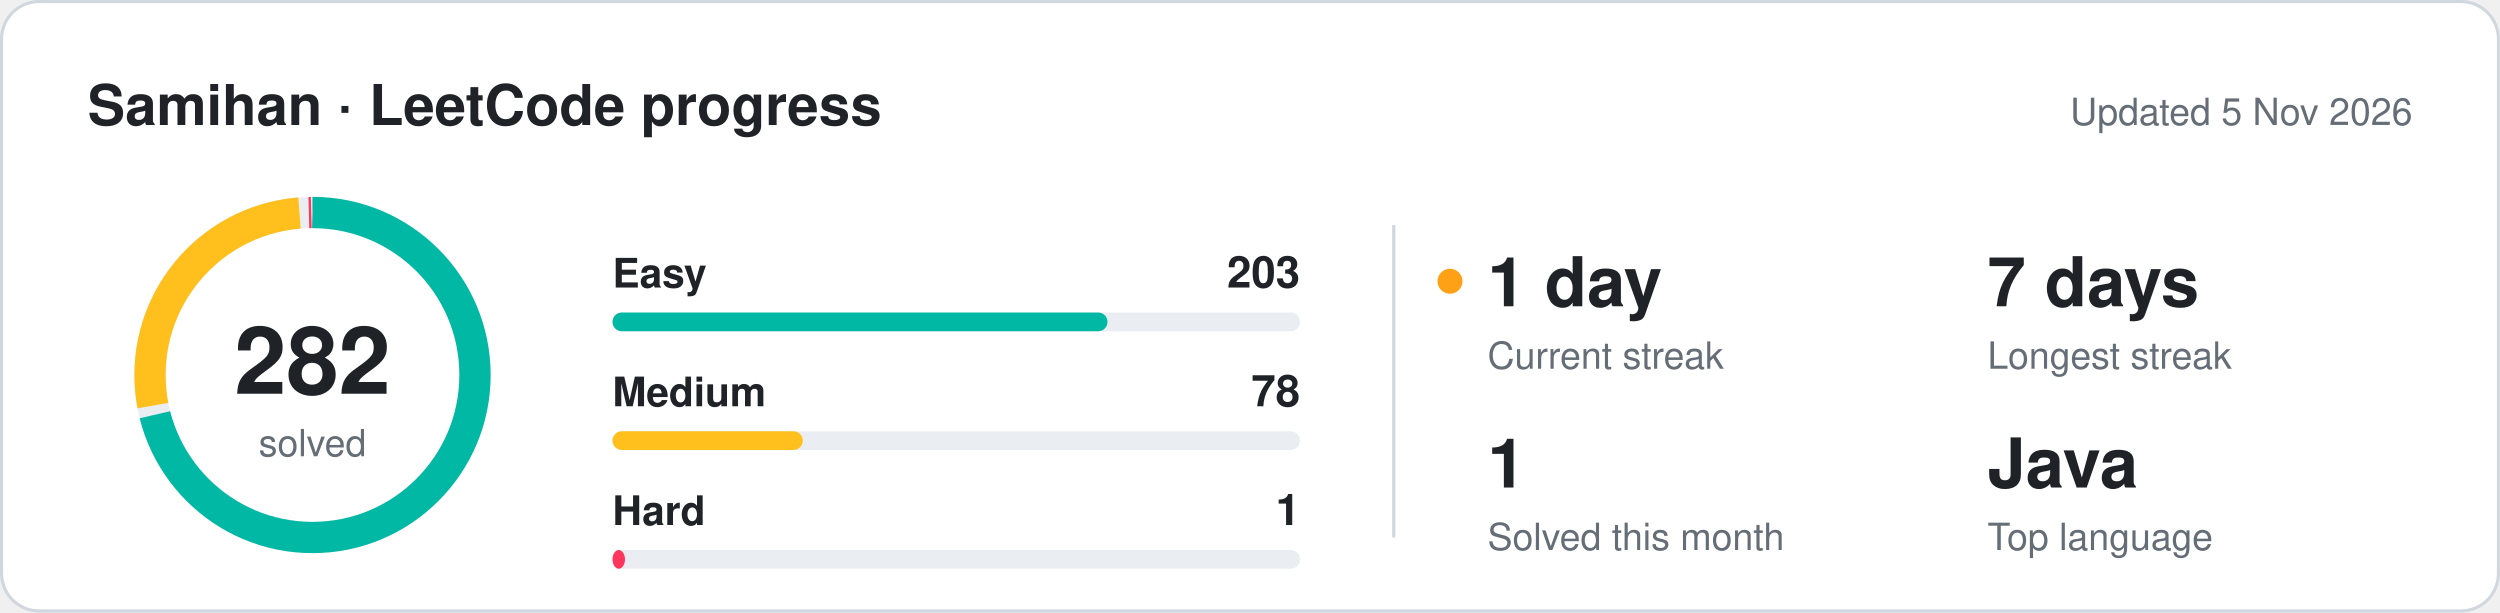
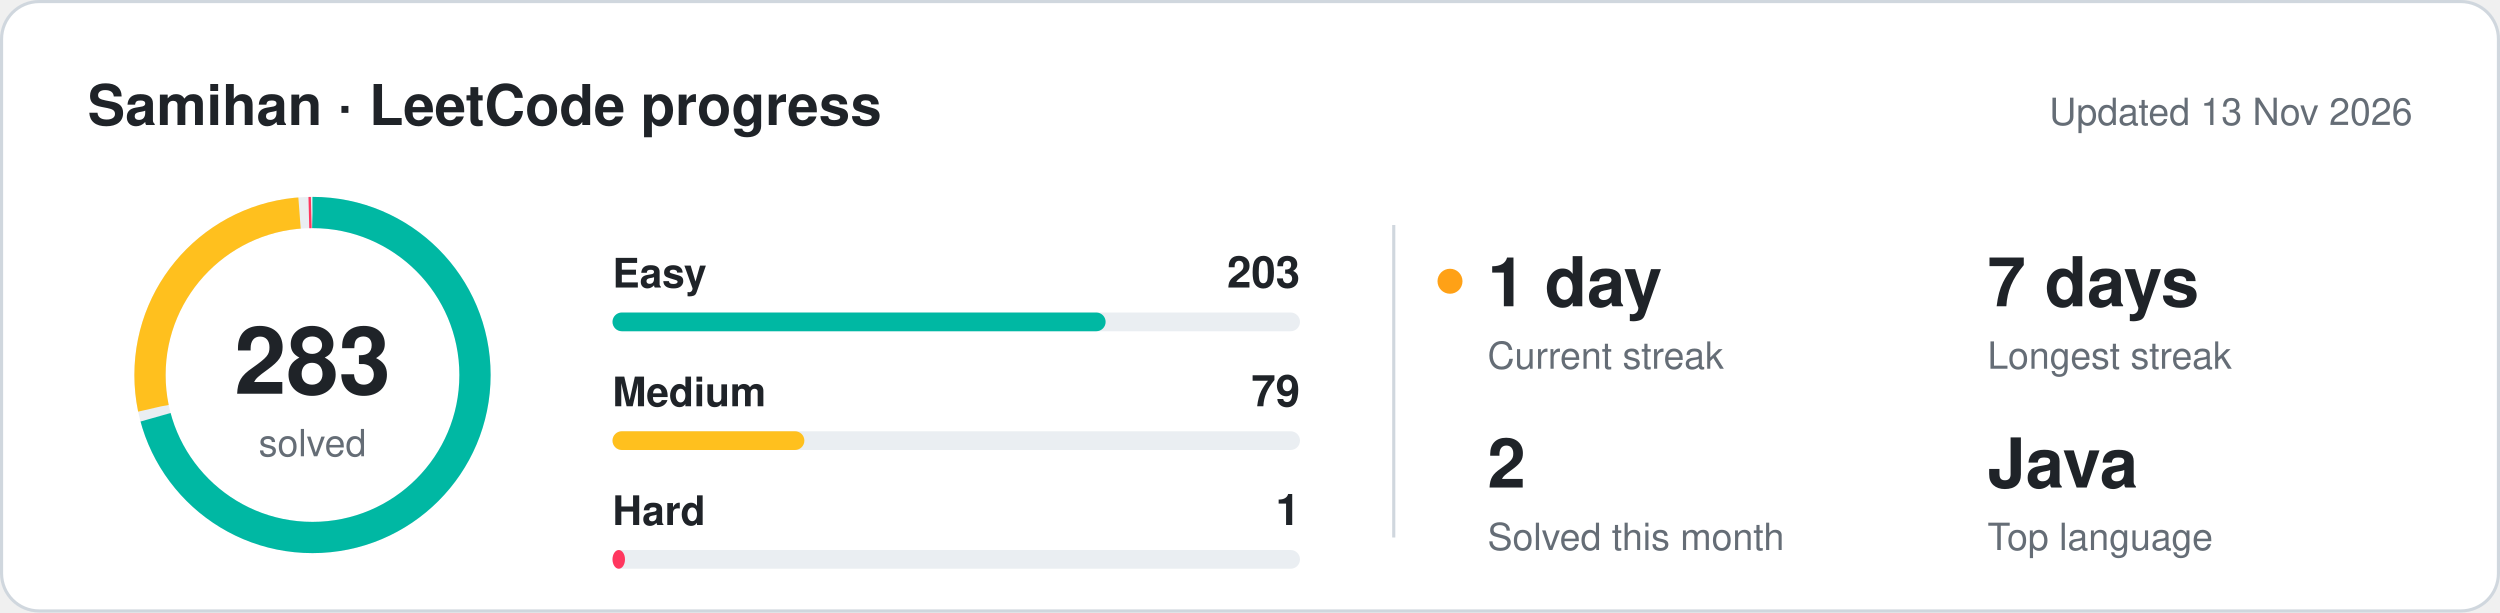
<svg xmlns="http://www.w3.org/2000/svg" width="800" height="196" viewBox="0 0 800 196" font-family="-apple-system,BlinkMacSystemFont,'Segoe UI',Helvetica,Arial,sans-serif" role="img" aria-labelledby="t">
  <style>
.bg{fill:#ffffff;stroke:#d0d7de}.title{fill:#1f2328;font-size:18px;font-weight:600}.muted{fill:#656d76;font-size:12px}
.label{fill:#1f2328;font-size:13px;font-weight:600}.value{fill:#1f2328;font-size:22px;font-weight:700}.value-sm{fill:#1f2328;font-size:14px;font-weight:700}
.total{fill:#1f2328;font-size:30px;font-weight:700}.track{fill:#eaeef2}.ring-track{stroke:#eaeef2}.divider{stroke:#d0d7de}.grid{stroke:#d0d7de;fill:none}
@media (prefers-color-scheme: dark){.bg{fill:#0d1117;stroke:#30363d}.title,.label,.value,.value-sm,.total{fill:#e6edf3}.muted{fill:#8b949e}.track{fill:#21262d}.ring-track{stroke:#21262d}.divider{stroke:#30363d}.grid{stroke:#30363d}}
@keyframes ls-fade{from{opacity:0;transform:translateY(6px)}to{opacity:1;transform:none}}
@keyframes ls-grow{from{transform:scaleX(0)}to{transform:scaleX(1)}}
@keyframes ls-pop{from{opacity:0;transform:scale(.2)}to{opacity:1;transform:scale(1)}}
@keyframes ls-pulse{0%,100%{opacity:1}50%{opacity:.3}}
.fade{animation:ls-fade .6s ease-out both}
.grow{transform-box:fill-box;transform-origin:left center;animation:ls-grow .9s cubic-bezier(.2,.7,.3,1) both}
.pulse{animation:ls-pulse 1.8s ease-in-out infinite}
.d1{animation-delay:0.12s}
.d2{animation-delay:0.24s}
.d3{animation-delay:0.36s}
.d4{animation-delay:0.48s}
.d5{animation-delay:0.60s}
.d6{animation-delay:0.72s}
.d7{animation-delay:0.84s}
.d8{animation-delay:0.96s}
@media (prefers-reduced-motion: reduce){*{animation:none!important}}
@keyframes ls-ring{from{stroke-dashoffset:326.73}to{stroke-dashoffset:0}}.reveal{animation:ls-ring 1.3s cubic-bezier(.2,.7,.3,1) both}
</style>
  <defs>
    <mask id="ring-mask">
      <circle cx="100" cy="120" r="52" fill="none" stroke="#fff" stroke-width="16" stroke-dasharray="326.73 326.73" transform="rotate(-90 100 120)" class="reveal" />
    </mask>
  </defs>
  <rect x="0.5" y="0.5" width="799" height="195" rx="12" class="bg" />
  <g class="fade">
    <text x="28" y="40" class="title">Samihan · LeetCode progress</text>
-     <text x="772" y="40" class="muted" text-anchor="end">Updated 5 Nov 2026</text>
+     <text x="772" y="40" class="muted" text-anchor="end">Updated 13 Nov 2026</text>
  </g>
  <circle cx="100" cy="120" r="52" fill="none" stroke-width="10" class="ring-track" />
  <g mask="url(#ring-mask)">
-     <circle cx="100" cy="120" r="52" fill="none" stroke="#00b8a3" stroke-width="10" stroke-dasharray="232.20 94.53" stroke-dashoffset="0.00" transform="rotate(-90 100 120)" />
-     <circle cx="100" cy="120" r="52" fill="none" stroke="#ffc01e" stroke-width="10" stroke-dasharray="87.37 239.35" stroke-dashoffset="-235.20" transform="rotate(-90 100 120)" />
-     <circle cx="100" cy="120" r="52" fill="none" stroke="#ff375f" stroke-width="10" stroke-dasharray="0.77 325.95" stroke-dashoffset="-325.57" transform="rotate(-90 100 120)" />
+     <circle cx="100" cy="120" r="52" fill="none" stroke="#00b8a3" stroke-width="10" stroke-dasharray="231.37 95.36" stroke-dashoffset="0.00" transform="rotate(-90 100 120)" />
+     <circle cx="100" cy="120" r="52" fill="none" stroke="#ffc01e" stroke-width="10" stroke-dasharray="88.21 238.52" stroke-dashoffset="-234.37" transform="rotate(-90 100 120)" />
+     <circle cx="100" cy="120" r="52" fill="none" stroke="#ff375f" stroke-width="10" stroke-dasharray="0.77 325.96" stroke-dashoffset="-325.57" transform="rotate(-90 100 120)" />
  </g>
  <g class="fade d2">
-     <text x="100" y="126" class="total" text-anchor="middle">282</text>
+     <text x="100" y="126" class="total" text-anchor="middle">283</text>
    <text x="100" y="146" class="muted" text-anchor="middle">solved</text>
  </g>
  <g class="fade d1">
    <text x="196" y="92" class="label" fill="#00b8a3">Easy</text>
    <text x="416" y="92" class="value-sm" text-anchor="end">203</text>
  </g>
  <rect x="196" y="100" width="220" height="6" rx="3" class="track" />
-   <rect x="196" y="100" width="158.4" height="6" rx="3" fill="#00b8a3" class="grow d1" />
+   <rect x="196" y="100" width="157.8" height="6" rx="3" fill="#00b8a3" class="grow d1" />
  <g class="fade d2">
    <text x="196" y="130" class="label" fill="#ffc01e">Medium</text>
-     <text x="416" y="130" class="value-sm" text-anchor="end">78</text>
+     <text x="416" y="130" class="value-sm" text-anchor="end">79</text>
  </g>
  <rect x="196" y="138" width="220" height="6" rx="3" class="track" />
-   <rect x="196" y="138" width="60.9" height="6" rx="3" fill="#ffc01e" class="grow d2" />
+   <rect x="196" y="138" width="61.4" height="6" rx="3" fill="#ffc01e" class="grow d2" />
  <g class="fade d3">
    <text x="196" y="168" class="label" fill="#ff375f">Hard</text>
    <text x="416" y="168" class="value-sm" text-anchor="end">1</text>
  </g>
  <rect x="196" y="176" width="220" height="6" rx="3" class="track" />
  <rect x="196" y="176" width="4.0" height="6" rx="3" fill="#ff375f" class="grow d3" />
  <line x1="446" y1="72" x2="446" y2="172" class="divider" />
  <g class="fade d3">
    <text x="476" y="98" class="value">1 day</text>
    <text x="476" y="118" class="muted">Current streak</text>
    <circle cx="464" cy="90" r="4" fill="#ffa116" class="pulse" />
  </g>
  <g class="fade d4">
    <text x="636" y="98" class="value">7 days</text>
    <text x="636" y="118" class="muted">Longest streak</text>
  </g>
  <g class="fade d5">
-     <text x="476" y="156" class="value">1</text>
+     <text x="476" y="156" class="value">2</text>
    <text x="476" y="176" class="muted">Solved this month</text>
  </g>
  <g class="fade d6">
    <text x="636" y="156" class="value">Java</text>
    <text x="636" y="176" class="muted">Top language</text>
  </g>
</svg>
